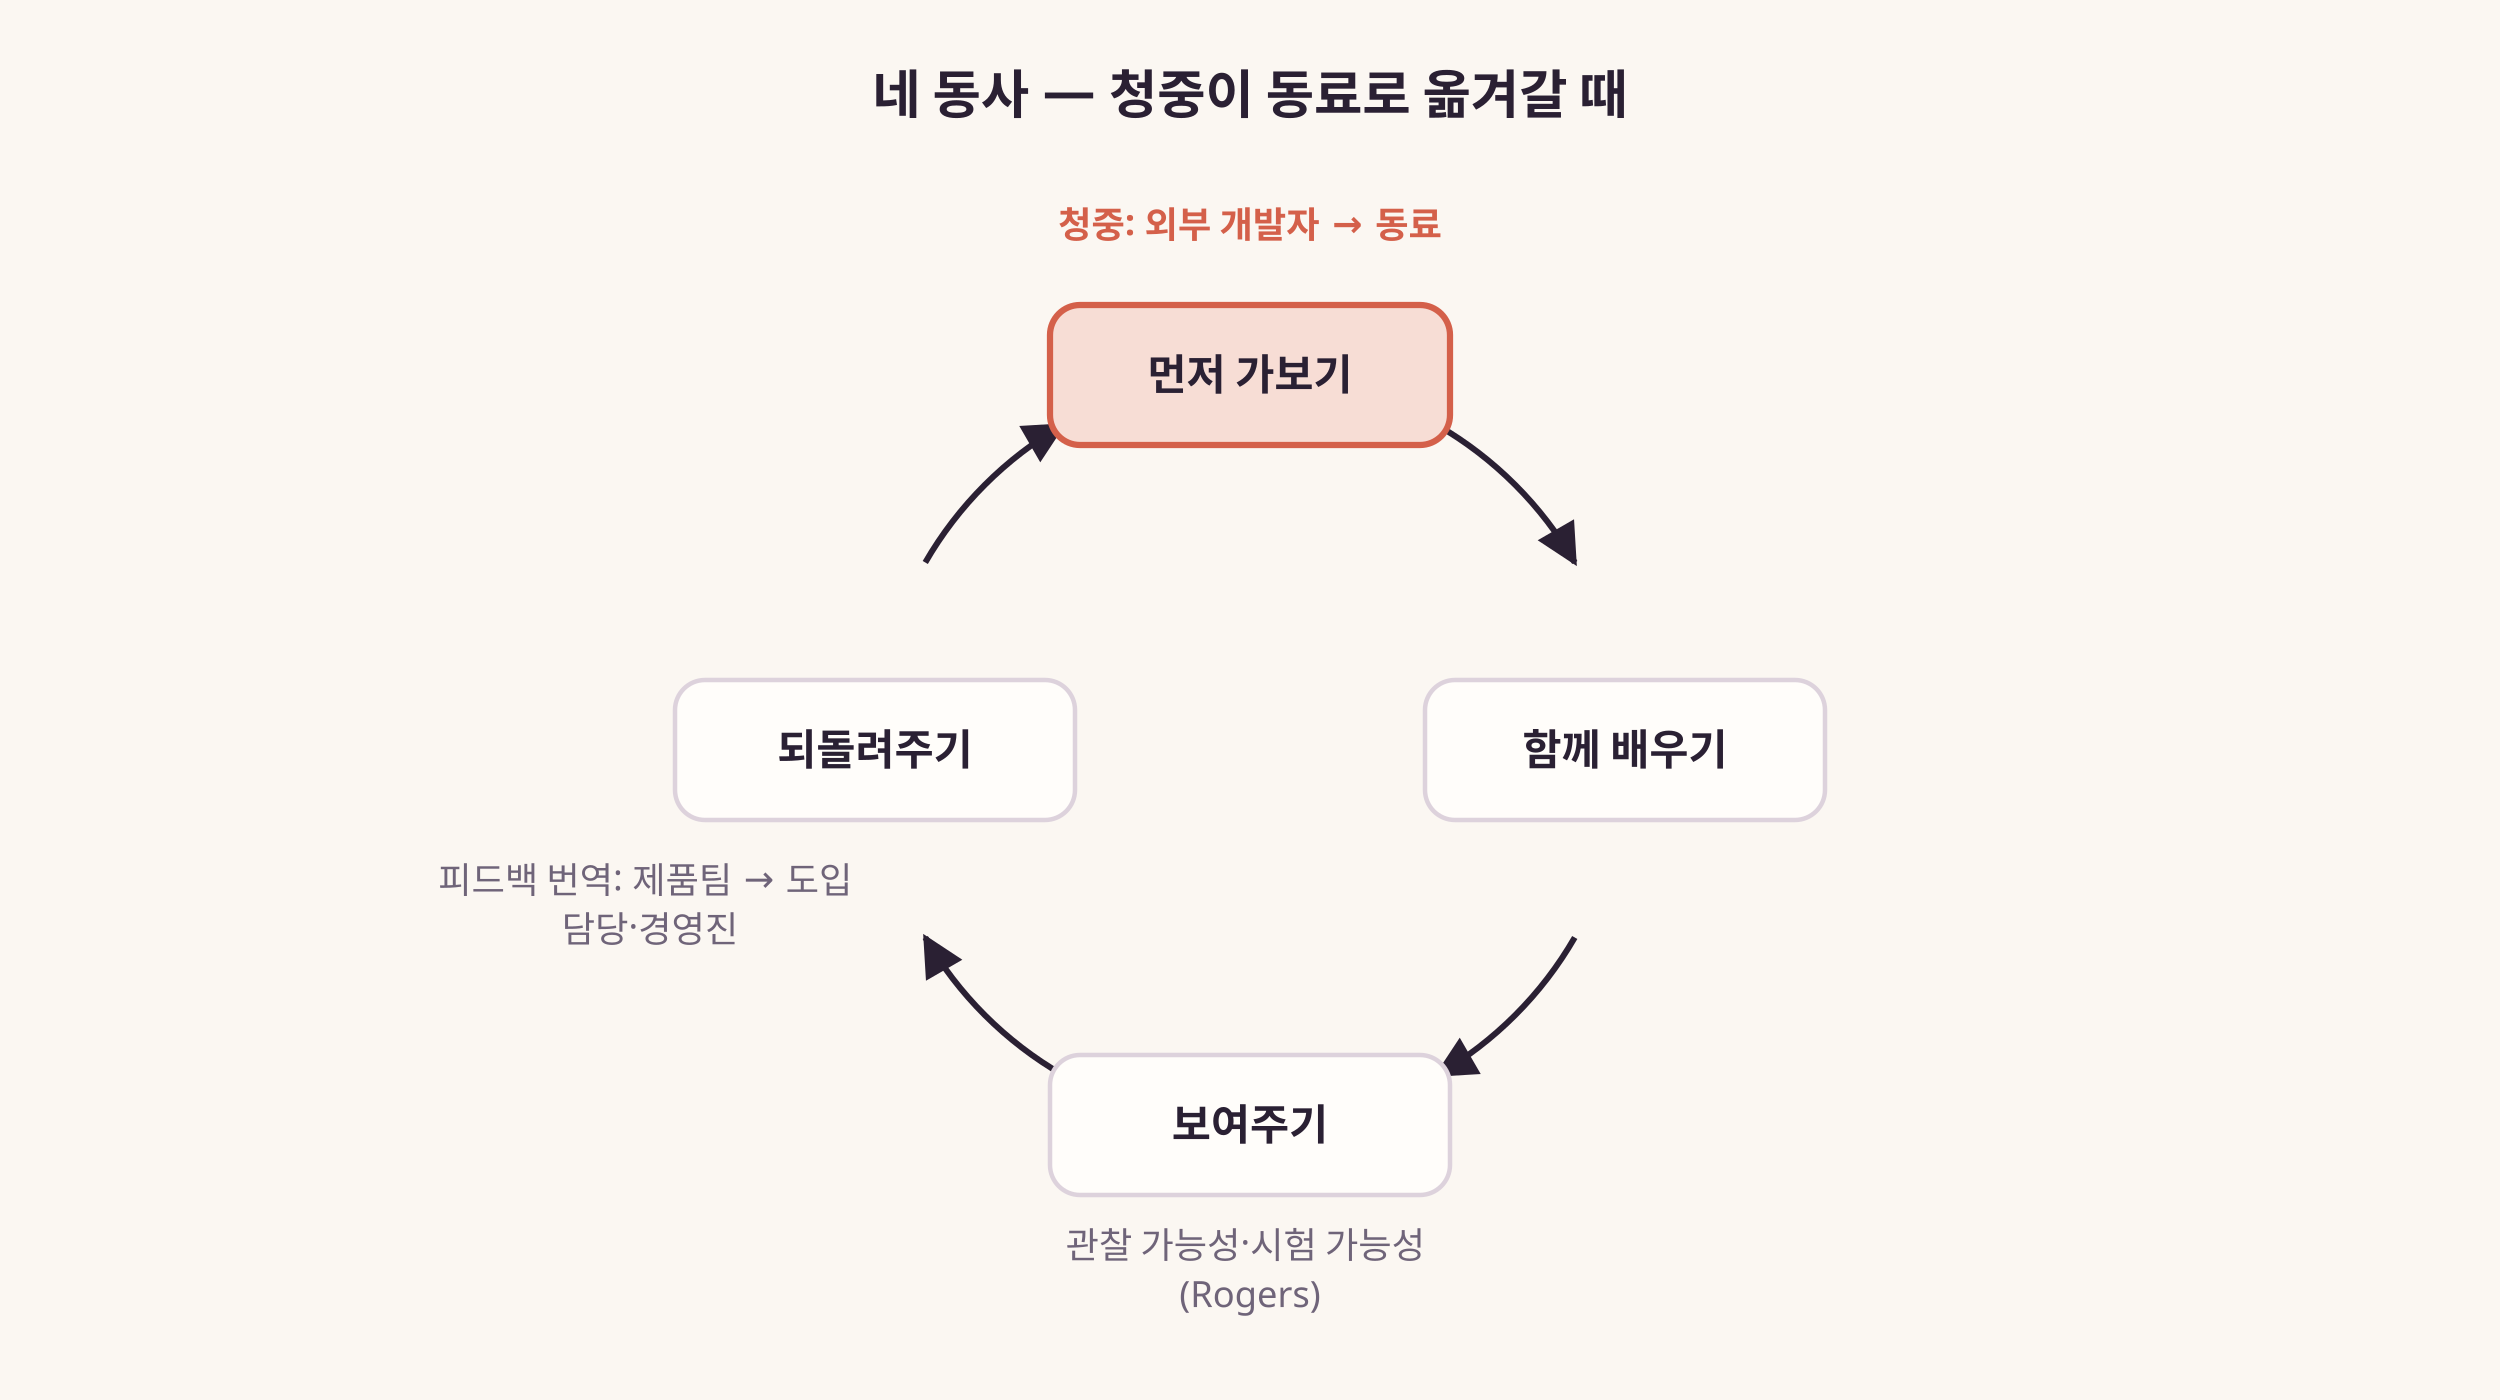
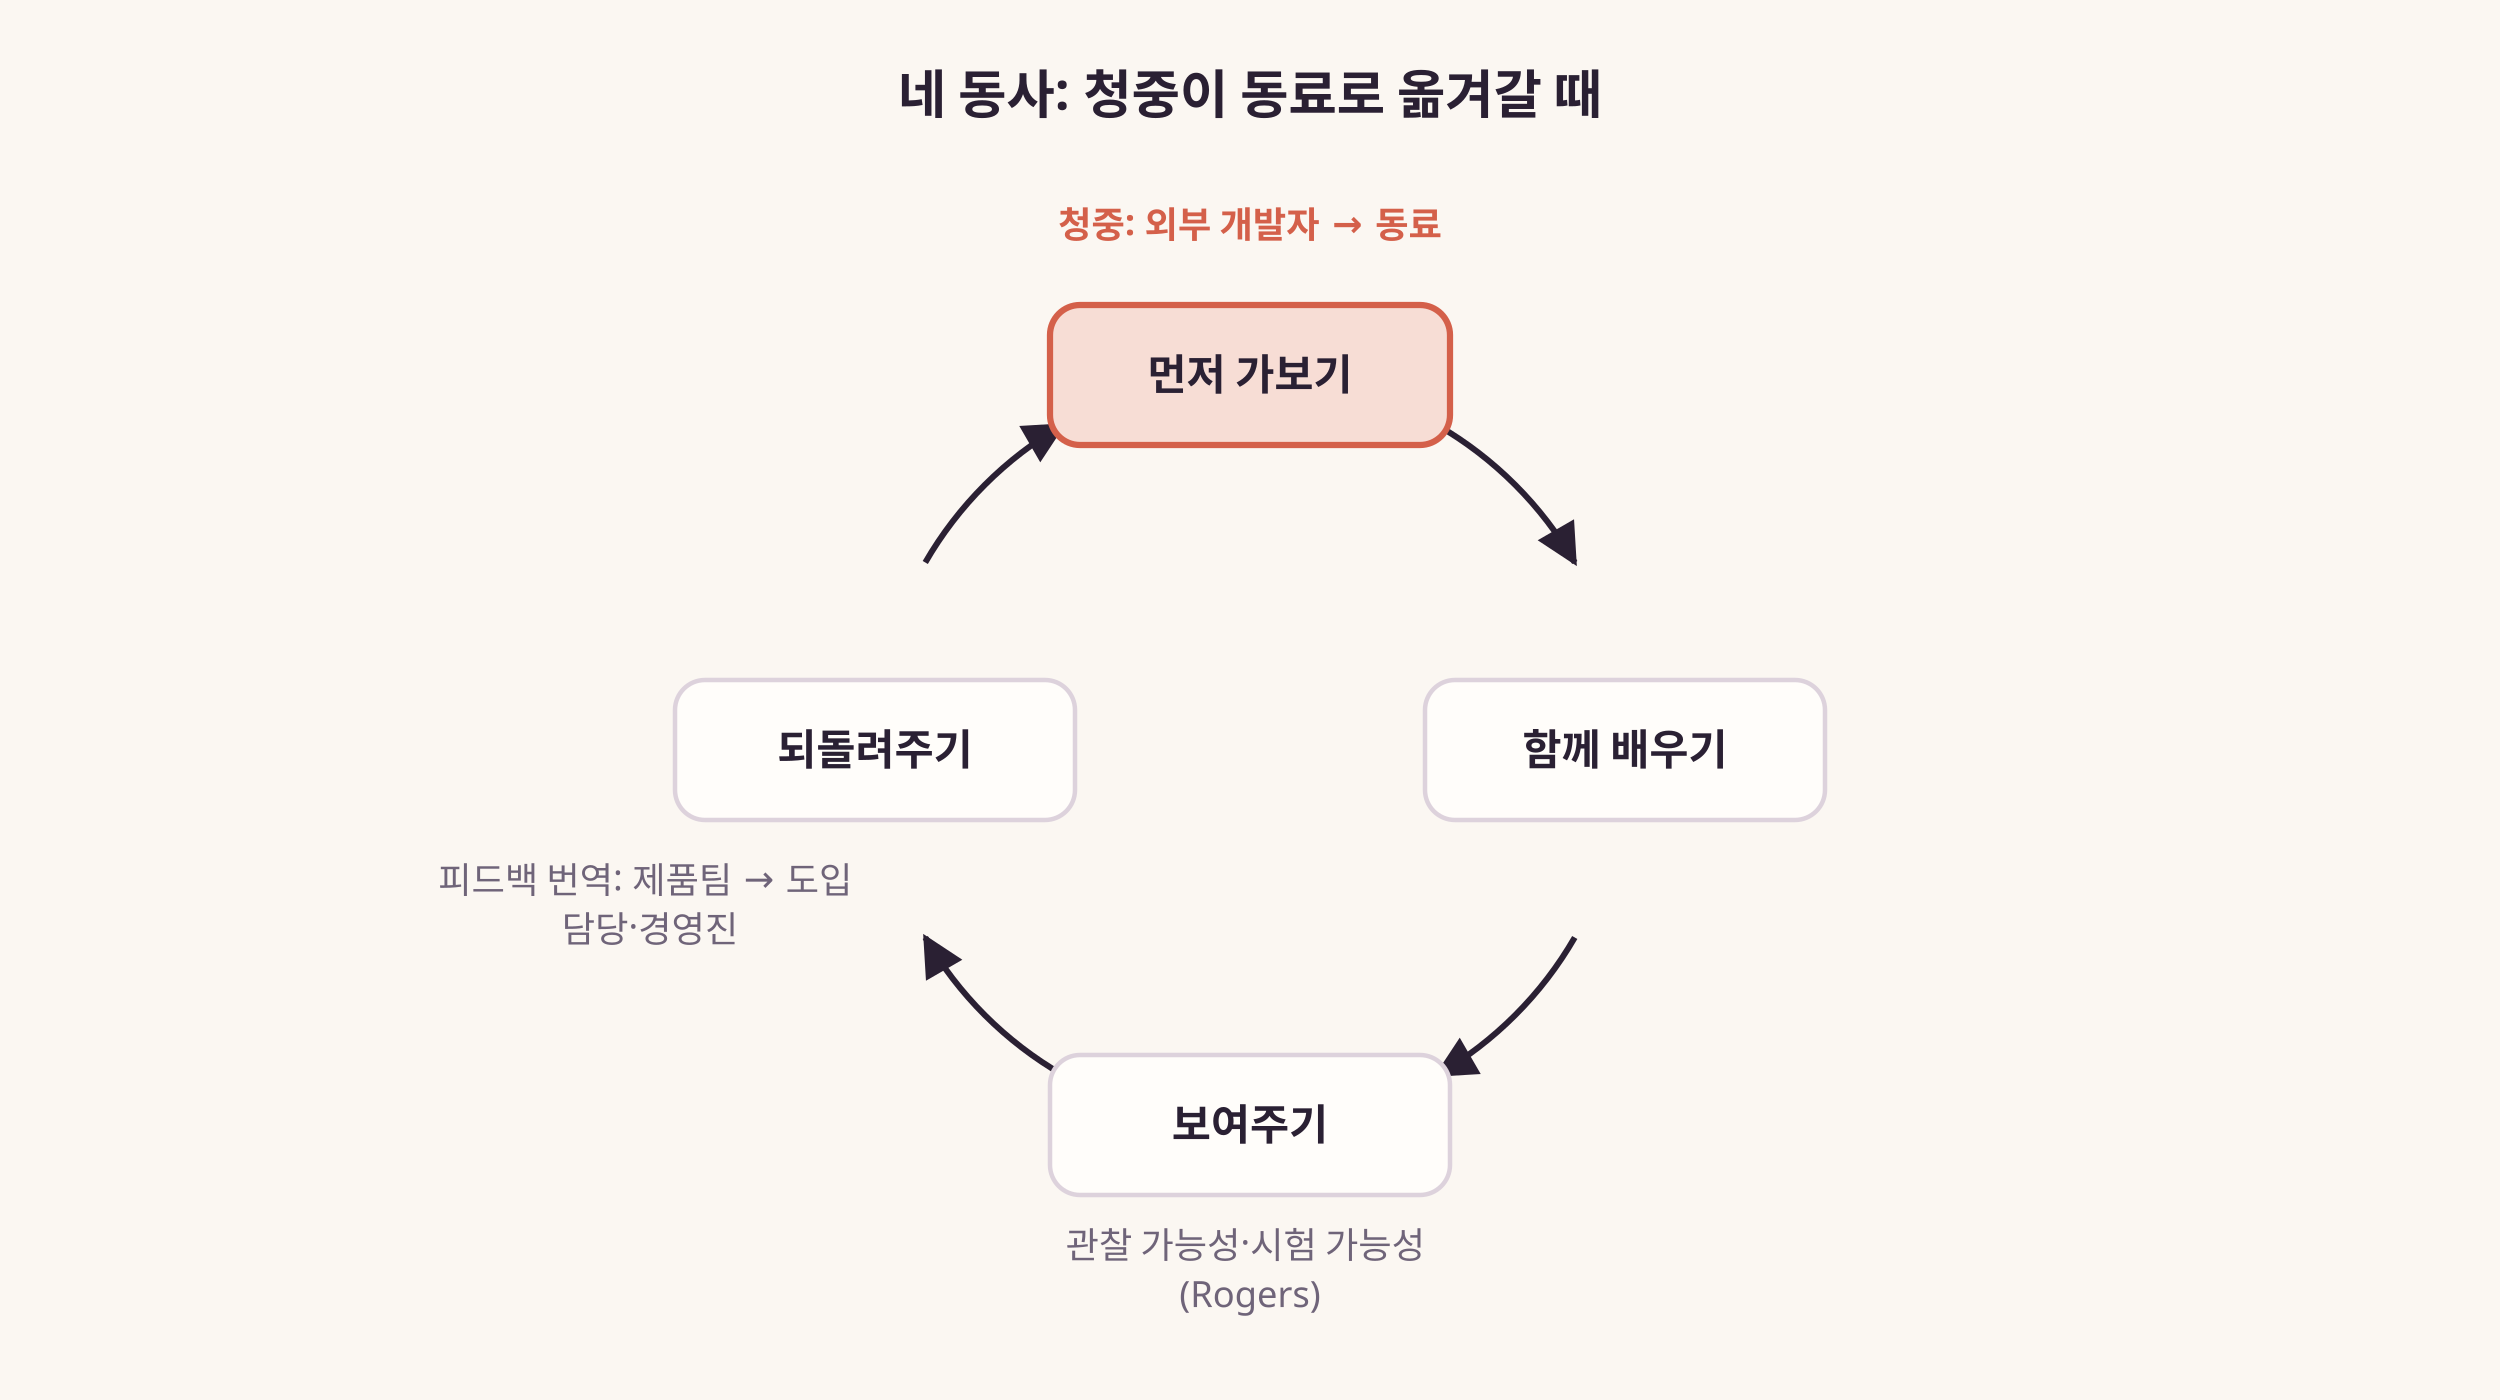
- <svg xmlns="http://www.w3.org/2000/svg" viewBox="0 0 1000 560" role="img" aria-label="먼저 가보기·함께 배우기·보여주기·되돌려주기 — 청중이 동료로 옮겨갈 때" font-family="Pretendard,'Apple SD Gothic Neo','Noto Sans KR',sans-serif">
+ <svg xmlns="http://www.w3.org/2000/svg" viewBox="0 0 1000 560" role="img" aria-label="먼저 가보기·함께 배우기·보여주기·되돌려주기: 청중이 동료로 옮겨갈 때" font-family="Pretendard,'Apple SD Gothic Neo','Noto Sans KR',sans-serif">
  <defs>
    <marker id="mi" viewBox="0 0 10 10" refX="9" refY="5" markerWidth="7" markerHeight="7" orient="auto-start-reverse">
      <path d="M0,0L10,5L0,10z" fill="#2a2033" />
    </marker>
    <marker id="mc" viewBox="0 0 10 10" refX="9" refY="5" markerWidth="8" markerHeight="8" orient="auto-start-reverse">
      <path d="M0,0L10,5L0,10z" fill="#d4604a" />
    </marker>
  </defs>
  <rect width="1000" height="560" fill="#fbf7f2" />
  <text fill="#2a2033" font-size="21" font-weight="700" text-anchor="middle" dominant-baseline="middle">
-     <tspan x="500.0" y="38.0">네 동사 — 청중이 동료로 옮겨갈 때</tspan>
+     <tspan x="500.0" y="38.0">네 동사: 청중이 동료로 옮겨갈 때</tspan>
  </text>
  <path d="M575.0,170.1 A150,150 0 0 1 629.9,225.0" fill="none" stroke="#2a2033" stroke-width="2.4" marker-end="url(#mi)" />
  <path d="M629.9,375.0 A150,150 0 0 1 575.0,429.9" fill="none" stroke="#2a2033" stroke-width="2.4" marker-end="url(#mi)" />
  <path d="M425.0,429.9 A150,150 0 0 1 370.1,375.0" fill="none" stroke="#2a2033" stroke-width="2.4" marker-end="url(#mi)" />
  <path d="M370.1,225.0 A150,150 0 0 1 425.0,170.1" fill="none" stroke="#2a2033" stroke-width="2.4" marker-end="url(#mi)" />
  <rect x="420" y="122" width="160" height="56" rx="12" fill="#f7ddd5" stroke="#d4604a" stroke-width="2.5" />
  <text fill="#2a2033" font-size="17" font-weight="700" text-anchor="middle" dominant-baseline="middle">
    <tspan x="500.0" y="150.0">먼저 가보기</tspan>
  </text>
  <rect x="570" y="272" width="160" height="56" rx="12" fill="#fffdfa" stroke="#ddd2dc" stroke-width="1.8" />
  <text fill="#2a2033" font-size="17" font-weight="700" text-anchor="middle" dominant-baseline="middle">
    <tspan x="650.0" y="300.0">함께 배우기</tspan>
  </text>
  <rect x="420" y="422" width="160" height="56" rx="12" fill="#fffdfa" stroke="#ddd2dc" stroke-width="1.8" />
  <text fill="#2a2033" font-size="17" font-weight="700" text-anchor="middle" dominant-baseline="middle">
    <tspan x="500.0" y="450.0">보여주기</tspan>
  </text>
  <rect x="270" y="272" width="160" height="56" rx="12" fill="#fffdfa" stroke="#ddd2dc" stroke-width="1.8" />
  <text fill="#2a2033" font-size="17" font-weight="700" text-anchor="middle" dominant-baseline="middle">
    <tspan x="350.0" y="300.0">되돌려주기</tspan>
  </text>
  <text fill="#d4604a" font-size="14.5" font-weight="700" text-anchor="middle" dominant-baseline="middle">
    <tspan x="500.0" y="90.0">청중: 외부 개발자 → 동료</tspan>
  </text>
  <text fill="#6f6479" font-size="14.5" font-weight="400" text-anchor="middle" dominant-baseline="middle">
    <tspan x="500.0" y="498.2">관찰 가능성·시험 가능성</tspan>
    <tspan x="500.0" y="517.8">(Rogers)</tspan>
  </text>
  <text fill="#6f6479" font-size="14.5" font-weight="400" text-anchor="middle" dominant-baseline="middle">
    <tspan x="260.0" y="352.2">피드백 번역: 제품팀 → 도입</tspan>
    <tspan x="260.0" y="371.8">담당·경영진</tspan>
  </text>
</svg>
